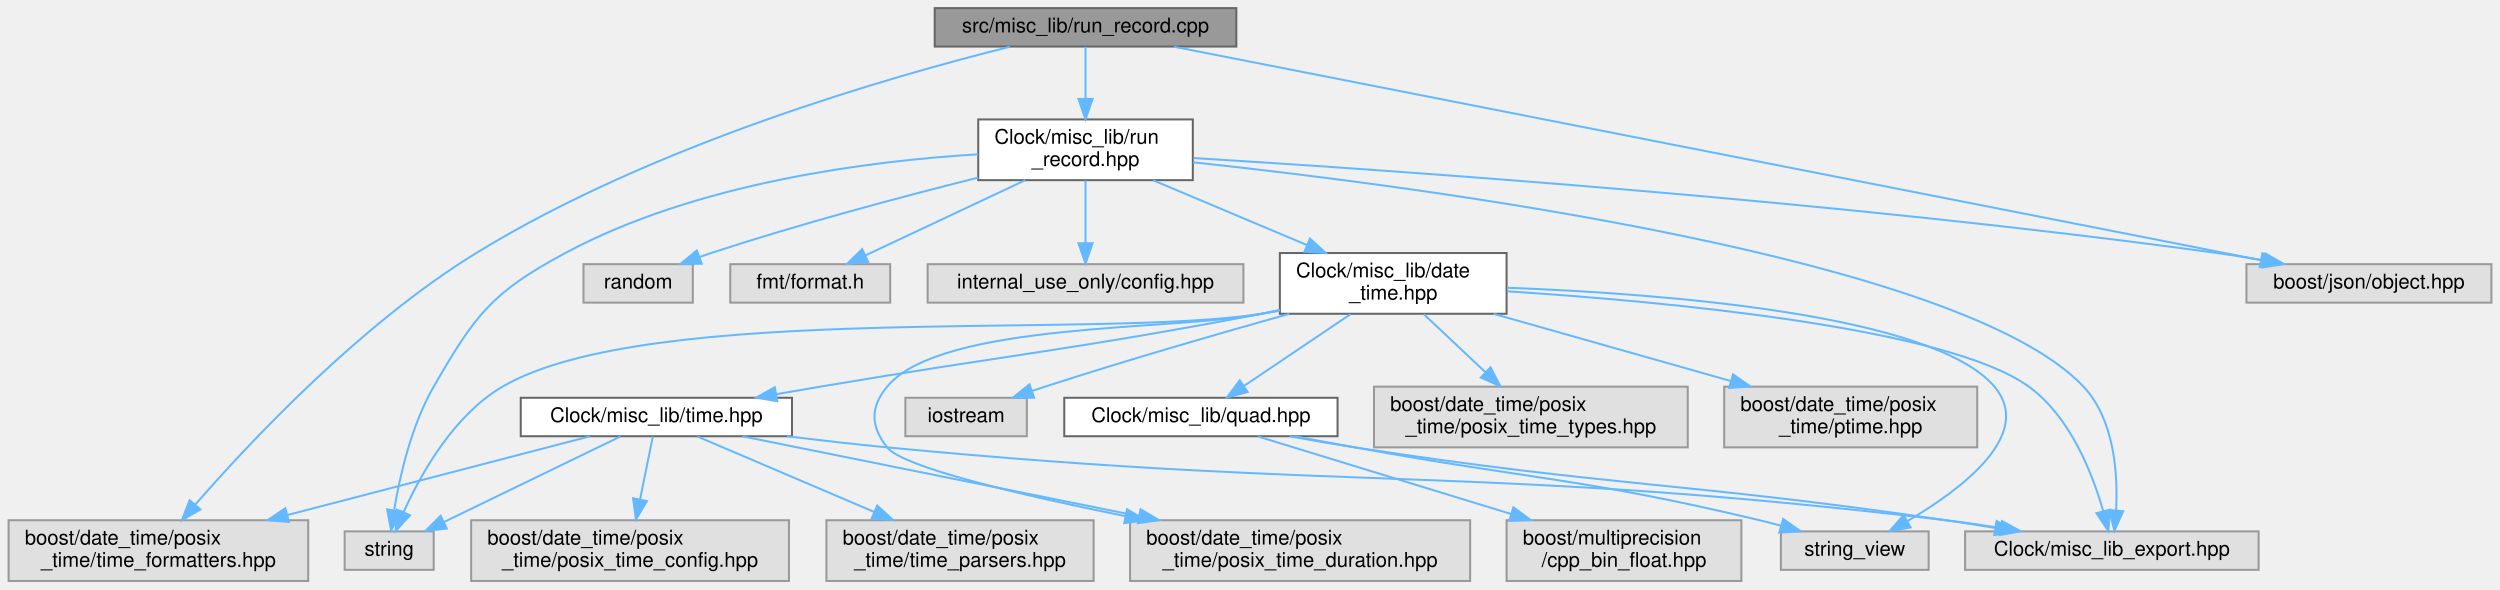
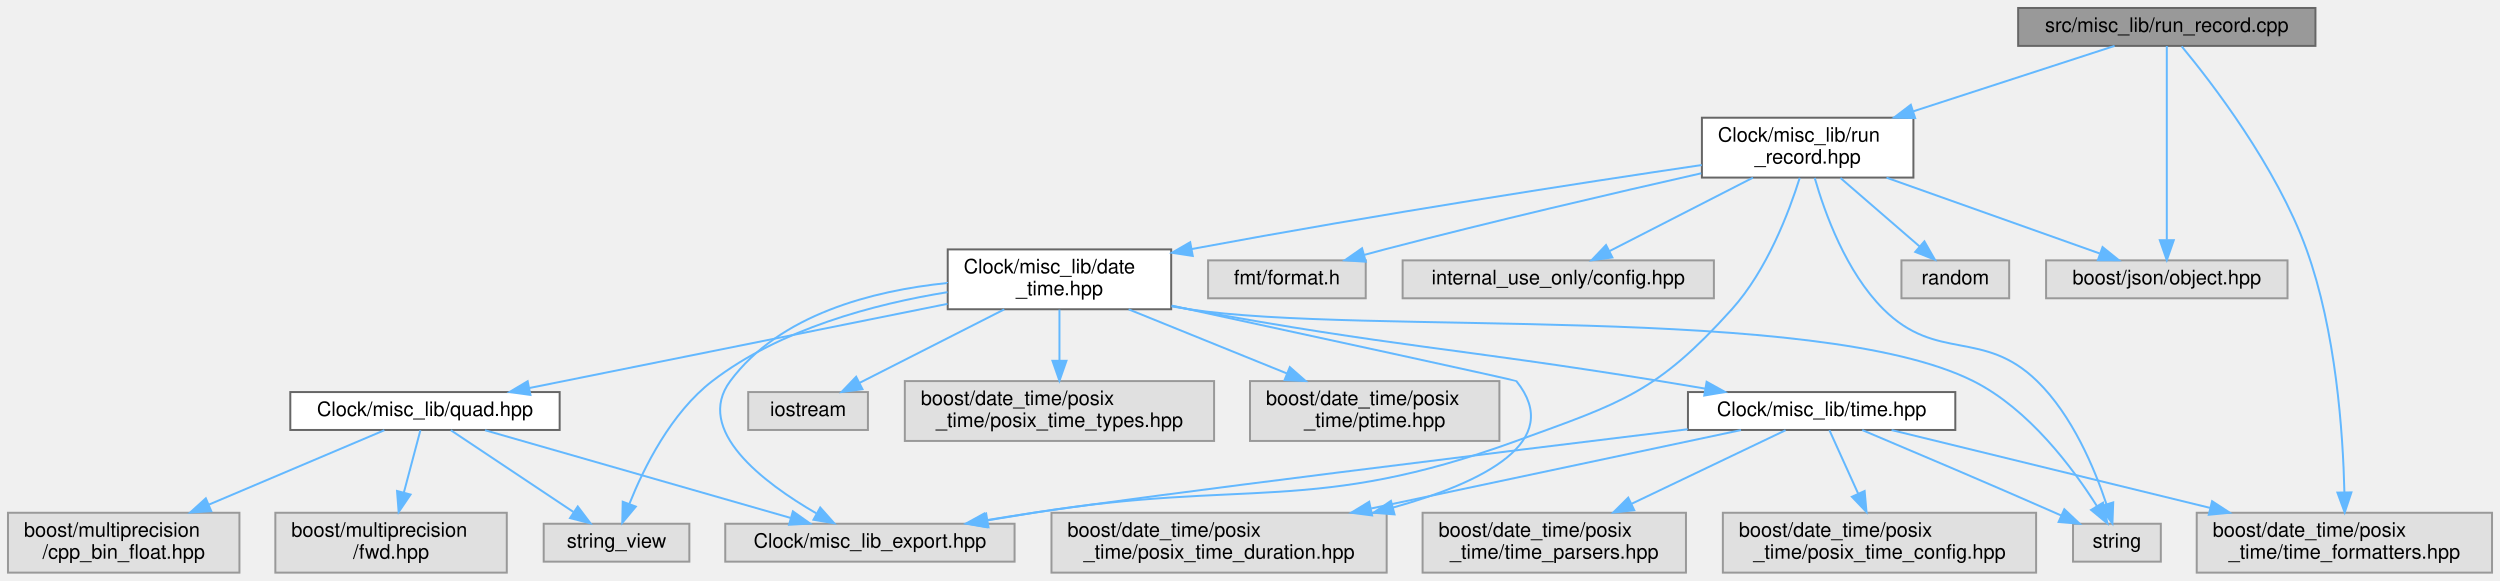
- <svg xmlns="http://www.w3.org/2000/svg" xmlns:xlink="http://www.w3.org/1999/xlink" width="1235pt" height="291pt" viewBox="0.00 0.00 1234.50 291.00">
+ <svg xmlns="http://www.w3.org/2000/svg" xmlns:xlink="http://www.w3.org/1999/xlink" width="1253pt" height="291pt" viewBox="0.00 0.00 1253.00 291.00">
  <g id="graph0" class="graph" transform="scale(1 1) rotate(0) translate(4 287)">
    <g id="Node000001" class="node">
      <g id="a_Node000001">
        <a xlink:title="Implementation of run record utilities.">
-           <polygon fill="#999999" stroke="#666666" points="606.5,-283 457.5,-283 457.5,-264 606.5,-264 606.5,-283" />
-           <text text-anchor="middle" x="532" y="-271" font-family="Helvetica,sans-Serif" font-size="10.00">src/misc_lib/run_record.cpp</text>
+           <polygon fill="#999999" stroke="#666666" points="1156.5,-283 1007.5,-283 1007.5,-264 1156.5,-264 1156.5,-283" />
+           <text text-anchor="middle" x="1082" y="-271" font-family="Helvetica,sans-Serif" font-size="10.00">src/misc_lib/run_record.cpp</text>
        </a>
      </g>
    </g>
    <g id="Node000002" class="node">
      <g id="a_Node000002">
        <a xlink:href="run__record_8hpp.html" target="_top" xlink:title="Run record structure and utilities.">
-           <polygon fill="white" stroke="#666666" points="585,-228 479,-228 479,-198 585,-198 585,-228" />
-           <text text-anchor="start" x="487" y="-216" font-family="Helvetica,sans-Serif" font-size="10.00">Clock/misc_lib/run</text>
-           <text text-anchor="middle" x="532" y="-205" font-family="Helvetica,sans-Serif" font-size="10.00">_record.hpp</text>
+           <polygon fill="white" stroke="#666666" points="955,-228 849,-228 849,-198 955,-198 955,-228" />
+           <text text-anchor="start" x="857" y="-216" font-family="Helvetica,sans-Serif" font-size="10.00">Clock/misc_lib/run</text>
+           <text text-anchor="middle" x="902" y="-205" font-family="Helvetica,sans-Serif" font-size="10.00">_record.hpp</text>
        </a>
      </g>
    </g>
    <g id="edge1_Node000001_Node000002" class="edge">
      <g id="a_edge1_Node000001_Node000002">
        <a xlink:title=" ">
-           <path fill="none" stroke="#63b8ff" d="M532,-263.87C532,-257.11 532,-247.35 532,-238.26" />
-           <polygon fill="#63b8ff" stroke="#63b8ff" points="535.5,-238.11 532,-228.11 528.5,-238.11 535.5,-238.11" />
+           <path fill="none" stroke="#63b8ff" d="M1055.83,-263.99C1029.47,-255.43 988.07,-241.97 954.85,-231.18" />
+           <polygon fill="#63b8ff" stroke="#63b8ff" points="955.87,-227.83 945.27,-228.06 953.7,-234.48 955.87,-227.83" />
        </a>
      </g>
    </g>
    <g id="Node000006" class="node">
      <g id="a_Node000006">
        <a xlink:title=" ">
-           <polygon fill="#e0e0e0" stroke="#999999" points="1226.5,-156.5 1105.5,-156.5 1105.5,-137.5 1226.5,-137.5 1226.5,-156.5" />
-           <text text-anchor="middle" x="1166" y="-144.5" font-family="Helvetica,sans-Serif" font-size="10.00">boost/json/object.hpp</text>
-         </a>
-       </g>
-     </g>
-     <g id="edge28_Node000001_Node000006" class="edge">
-       <g id="a_edge28_Node000001_Node000006">
-         <a xlink:title=" ">
-           <path fill="none" stroke="#63b8ff" d="M575.58,-263.94C688.37,-241.79 989.62,-182.64 1112.6,-158.49" />
-           <polygon fill="#63b8ff" stroke="#63b8ff" points="1113.4,-161.9 1122.54,-156.53 1112.05,-155.03 1113.4,-161.9" />
-         </a>
-       </g>
-     </g>
-     <g id="Node000018" class="node">
-       <g id="a_Node000018">
-         <a xlink:title=" ">
-           <polygon fill="#e0e0e0" stroke="#999999" points="148,-30 0,-30 0,0 148,0 148,-30" />
-           <text text-anchor="start" x="8" y="-18" font-family="Helvetica,sans-Serif" font-size="10.00">boost/date_time/posix</text>
-           <text text-anchor="middle" x="74" y="-7" font-family="Helvetica,sans-Serif" font-size="10.00">_time/time_formatters.hpp</text>
-         </a>
-       </g>
-     </g>
-     <g id="edge27_Node000001_Node000018" class="edge">
-       <g id="a_edge27_Node000001_Node000018">
-         <a xlink:title=" ">
-           <path fill="none" stroke="#63b8ff" d="M494.68,-263.91C435.6,-249.22 318.3,-215.58 231,-162 173.92,-126.97 119.53,-69.06 92.23,-37.74" />
-           <polygon fill="#63b8ff" stroke="#63b8ff" points="94.76,-35.31 85.58,-30.01 89.45,-39.87 94.76,-35.31" />
+           <polygon fill="#e0e0e0" stroke="#999999" points="1142.5,-156.5 1021.5,-156.5 1021.5,-137.5 1142.5,-137.5 1142.5,-156.5" />
+           <text text-anchor="middle" x="1082" y="-144.5" font-family="Helvetica,sans-Serif" font-size="10.00">boost/json/object.hpp</text>
+         </a>
+       </g>
+     </g>
+     <g id="edge29_Node000001_Node000006" class="edge">
+       <g id="a_edge29_Node000001_Node000006">
+         <a xlink:title=" ">
+           <path fill="none" stroke="#63b8ff" d="M1082,-263.94C1082,-244.04 1082,-194.26 1082,-166.85" />
+           <polygon fill="#63b8ff" stroke="#63b8ff" points="1085.5,-166.62 1082,-156.62 1078.5,-166.62 1085.5,-166.62" />
+         </a>
+       </g>
+     </g>
+     <g id="Node000019" class="node">
+       <g id="a_Node000019">
+         <a xlink:title=" ">
+           <polygon fill="#e0e0e0" stroke="#999999" points="1245,-30 1097,-30 1097,0 1245,0 1245,-30" />
+           <text text-anchor="start" x="1105" y="-18" font-family="Helvetica,sans-Serif" font-size="10.00">boost/date_time/posix</text>
+           <text text-anchor="middle" x="1171" y="-7" font-family="Helvetica,sans-Serif" font-size="10.00">_time/time_formatters.hpp</text>
+         </a>
+       </g>
+     </g>
+     <g id="edge28_Node000001_Node000019" class="edge">
+       <g id="a_edge28_Node000001_Node000019">
+         <a xlink:title=" ">
+           <path fill="none" stroke="#63b8ff" d="M1089.46,-263.76C1104.21,-245.96 1136.94,-203.64 1152,-162 1166.8,-121.08 1170.32,-70.01 1171.01,-40.39" />
+           <polygon fill="#63b8ff" stroke="#63b8ff" points="1174.52,-40.21 1171.16,-30.16 1167.52,-40.11 1174.52,-40.21" />
        </a>
      </g>
    </g>
    <g id="Node000003" class="node">
      <g id="a_Node000003">
        <a xlink:title=" ">
-           <polygon fill="#e0e0e0" stroke="#999999" points="1111.5,-24.5 966.5,-24.5 966.5,-5.5 1111.5,-5.5 1111.5,-24.5" />
-           <text text-anchor="middle" x="1039" y="-12.5" font-family="Helvetica,sans-Serif" font-size="10.00">Clock/misc_lib_export.hpp</text>
+           <polygon fill="#e0e0e0" stroke="#999999" points="504.5,-24.5 359.5,-24.5 359.5,-5.5 504.5,-5.5 504.5,-24.5" />
+           <text text-anchor="middle" x="432" y="-12.5" font-family="Helvetica,sans-Serif" font-size="10.00">Clock/misc_lib_export.hpp</text>
        </a>
      </g>
    </g>
    <g id="edge2_Node000002_Node000003" class="edge">
      <g id="a_edge2_Node000002_Node000003">
        <a xlink:title=" ">
-           <path fill="none" stroke="#63b8ff" d="M585.09,-206.83C699.74,-194.56 964.99,-159.82 1025,-96 1040.29,-79.74 1042.02,-53.02 1041.12,-34.97" />
-           <polygon fill="#63b8ff" stroke="#63b8ff" points="1044.59,-34.48 1040.29,-24.8 1037.62,-35.05 1044.59,-34.48" />
+           <path fill="none" stroke="#63b8ff" d="M898.03,-197.86C892.64,-180.67 881.59,-151.54 864,-132 826.37,-90.19 808.88,-85.19 756,-66 653.78,-28.91 621.38,-47.15 514,-30 506.56,-28.81 498.75,-27.53 491.03,-26.23" />
+           <polygon fill="#63b8ff" stroke="#63b8ff" points="491.41,-22.75 480.97,-24.54 490.25,-29.65 491.41,-22.75" />
        </a>
      </g>
    </g>
    <g id="Node000004" class="node">
      <g id="a_Node000004">
        <a xlink:title=" ">
-           <polygon fill="#e0e0e0" stroke="#999999" points="338,-156.5 284,-156.5 284,-137.5 338,-137.5 338,-156.5" />
-           <text text-anchor="middle" x="311" y="-144.5" font-family="Helvetica,sans-Serif" font-size="10.00">random</text>
+           <polygon fill="#e0e0e0" stroke="#999999" points="1003,-156.5 949,-156.5 949,-137.5 1003,-137.5 1003,-156.5" />
+           <text text-anchor="middle" x="976" y="-144.5" font-family="Helvetica,sans-Serif" font-size="10.00">random</text>
        </a>
      </g>
    </g>
    <g id="edge3_Node000002_Node000004" class="edge">
      <g id="a_edge3_Node000002_Node000004">
        <a xlink:title=" ">
-           <path fill="none" stroke="#63b8ff" d="M478.93,-199.26C441.7,-189.93 390.94,-176.43 347,-162 345.14,-161.39 343.23,-160.73 341.31,-160.05" />
-           <polygon fill="#63b8ff" stroke="#63b8ff" points="342.4,-156.72 331.8,-156.53 339.96,-163.28 342.4,-156.72" />
+           <path fill="none" stroke="#63b8ff" d="M918.42,-197.8C930.19,-187.62 946.02,-173.93 958.1,-163.48" />
+           <polygon fill="#63b8ff" stroke="#63b8ff" points="960.5,-166.03 965.77,-156.84 955.92,-160.74 960.5,-166.03" />
        </a>
      </g>
    </g>
    <g id="Node000005" class="node">
      <g id="a_Node000005">
        <a xlink:title=" ">
-           <polygon fill="#e0e0e0" stroke="#999999" points="210,-24.5 166,-24.5 166,-5.5 210,-5.5 210,-24.5" />
-           <text text-anchor="middle" x="188" y="-12.5" font-family="Helvetica,sans-Serif" font-size="10.00">string</text>
+           <polygon fill="#e0e0e0" stroke="#999999" points="1079,-24.5 1035,-24.5 1035,-5.5 1079,-5.5 1079,-24.5" />
+           <text text-anchor="middle" x="1057" y="-12.5" font-family="Helvetica,sans-Serif" font-size="10.00">string</text>
        </a>
      </g>
    </g>
    <g id="edge4_Node000002_Node000005" class="edge">
      <g id="a_edge4_Node000002_Node000005">
        <a xlink:title=" ">
-           <path fill="none" stroke="#63b8ff" d="M478.98,-210.77C424.77,-207.5 339.58,-196.66 275,-162 238.72,-142.53 230.57,-131.67 210,-96 199.01,-76.94 193.3,-52.14 190.49,-35.24" />
-           <polygon fill="#63b8ff" stroke="#63b8ff" points="193.89,-34.35 188.97,-24.97 186.97,-35.37 193.89,-34.35" />
+           <path fill="none" stroke="#63b8ff" d="M905.53,-197.83C910.54,-180.35 921.24,-150.64 940,-132 966.79,-105.37 989.94,-122.36 1017,-96 1034.69,-78.77 1045.83,-52.08 1051.74,-34.33" />
+           <polygon fill="#63b8ff" stroke="#63b8ff" points="1055.14,-35.19 1054.75,-24.6 1048.45,-33.12 1055.14,-35.19" />
        </a>
      </g>
    </g>
    <g id="edge5_Node000002_Node000006" class="edge">
      <g id="a_edge5_Node000002_Node000006">
        <a xlink:title=" ">
-           <path fill="none" stroke="#63b8ff" d="M585.37,-208.93C685.05,-202.81 906.16,-187.46 1091,-162 1098.48,-160.97 1106.35,-159.7 1114.06,-158.36" />
-           <polygon fill="#63b8ff" stroke="#63b8ff" points="1114.85,-161.77 1124.07,-156.56 1113.61,-154.88 1114.85,-161.77" />
+           <path fill="none" stroke="#63b8ff" d="M941.5,-197.95C973.49,-186.58 1018.05,-170.74 1048.35,-159.96" />
+           <polygon fill="#63b8ff" stroke="#63b8ff" points="1049.8,-163.17 1058.05,-156.52 1047.45,-156.57 1049.8,-163.17" />
        </a>
      </g>
    </g>
    <g id="Node000007" class="node">
      <g id="a_Node000007">
        <a xlink:title=" ">
-           <polygon fill="#e0e0e0" stroke="#999999" points="435.5,-156.5 356.5,-156.5 356.5,-137.5 435.5,-137.5 435.5,-156.5" />
-           <text text-anchor="middle" x="396" y="-144.5" font-family="Helvetica,sans-Serif" font-size="10.00">fmt/format.h</text>
+           <polygon fill="#e0e0e0" stroke="#999999" points="680.5,-156.5 601.5,-156.5 601.5,-137.5 680.5,-137.5 680.5,-156.5" />
+           <text text-anchor="middle" x="641" y="-144.5" font-family="Helvetica,sans-Serif" font-size="10.00">fmt/format.h</text>
        </a>
      </g>
    </g>
    <g id="edge6_Node000002_Node000007" class="edge">
      <g id="a_edge6_Node000002_Node000007">
        <a xlink:title=" ">
-           <path fill="none" stroke="#63b8ff" d="M502.15,-197.95C478.62,-186.88 446.07,-171.56 423.23,-160.82" />
-           <polygon fill="#63b8ff" stroke="#63b8ff" points="424.64,-157.61 414.1,-156.52 421.66,-163.94 424.64,-157.61" />
+           <path fill="none" stroke="#63b8ff" d="M848.68,-200.15C805.71,-190.43 743.79,-176.02 690,-162 686.65,-161.13 683.17,-160.19 679.69,-159.23" />
+           <polygon fill="#63b8ff" stroke="#63b8ff" points="680.53,-155.84 669.96,-156.52 678.65,-162.58 680.53,-155.84" />
        </a>
      </g>
    </g>
    <g id="Node000008" class="node">
      <g id="a_Node000008">
-         <a xlink:href="date__time_8hpp_source.html" target="_top" xlink:title=" ">
-           <polygon fill="white" stroke="#666666" points="740,-162 628,-162 628,-132 740,-132 740,-162" />
-           <text text-anchor="start" x="636" y="-150" font-family="Helvetica,sans-Serif" font-size="10.00">Clock/misc_lib/date</text>
-           <text text-anchor="middle" x="684" y="-139" font-family="Helvetica,sans-Serif" font-size="10.00">_time.hpp</text>
+         <a xlink:href="date__time_8hpp.html" target="_top" xlink:title="DateTime data structure and utilities.">
+           <polygon fill="white" stroke="#666666" points="583,-162 471,-162 471,-132 583,-132 583,-162" />
+           <text text-anchor="start" x="479" y="-150" font-family="Helvetica,sans-Serif" font-size="10.00">Clock/misc_lib/date</text>
+           <text text-anchor="middle" x="527" y="-139" font-family="Helvetica,sans-Serif" font-size="10.00">_time.hpp</text>
        </a>
      </g>
    </g>
    <g id="edge7_Node000002_Node000008" class="edge">
      <g id="a_edge7_Node000002_Node000008">
        <a xlink:title=" ">
-           <path fill="none" stroke="#63b8ff" d="M565.36,-197.95C587.73,-188.53 617.39,-176.04 641.46,-165.91" />
-           <polygon fill="#63b8ff" stroke="#63b8ff" points="642.86,-169.12 650.72,-162.01 640.15,-162.67 642.86,-169.12" />
-         </a>
-       </g>
-     </g>
-     <g id="Node000020" class="node">
-       <g id="a_Node000020">
-         <a xlink:title=" ">
-           <polygon fill="#e0e0e0" stroke="#999999" points="610,-156.5 454,-156.5 454,-137.5 610,-137.5 610,-156.5" />
-           <text text-anchor="middle" x="532" y="-144.5" font-family="Helvetica,sans-Serif" font-size="10.00">internal_use_only/config.hpp</text>
-         </a>
-       </g>
-     </g>
-     <g id="edge26_Node000002_Node000020" class="edge">
-       <g id="a_edge26_Node000002_Node000020">
-         <a xlink:title=" ">
-           <path fill="none" stroke="#63b8ff" d="M532,-197.8C532,-188.7 532,-176.79 532,-166.9" />
-           <polygon fill="#63b8ff" stroke="#63b8ff" points="535.5,-166.84 532,-156.84 528.5,-166.84 535.5,-166.84" />
+           <path fill="none" stroke="#63b8ff" d="M848.92,-204.3C789.12,-195.44 688.81,-179.98 593.17,-162.17" />
+           <polygon fill="#63b8ff" stroke="#63b8ff" points="593.81,-158.72 583.33,-160.32 592.52,-165.6 593.81,-158.72" />
+         </a>
+       </g>
+     </g>
+     <g id="Node000021" class="node">
+       <g id="a_Node000021">
+         <a xlink:title=" ">
+           <polygon fill="#e0e0e0" stroke="#999999" points="855,-156.5 699,-156.5 699,-137.5 855,-137.5 855,-156.5" />
+           <text text-anchor="middle" x="777" y="-144.5" font-family="Helvetica,sans-Serif" font-size="10.00">internal_use_only/config.hpp</text>
+         </a>
+       </g>
+     </g>
+     <g id="edge27_Node000002_Node000021" class="edge">
+       <g id="a_edge27_Node000002_Node000021">
+         <a xlink:title=" ">
+           <path fill="none" stroke="#63b8ff" d="M874.57,-197.95C853.13,-186.98 823.55,-171.83 802.6,-161.11" />
+           <polygon fill="#63b8ff" stroke="#63b8ff" points="804.13,-157.96 793.64,-156.52 800.94,-164.19 804.13,-157.96" />
        </a>
      </g>
    </g>
    <g id="edge8_Node000008_Node000003" class="edge">
      <g id="a_edge8_Node000008_Node000003">
        <a xlink:title=" ">
-           <path fill="none" stroke="#63b8ff" d="M740.29,-143.09C819.27,-138 957.84,-125.13 998,-96 1018.49,-81.14 1029.47,-53 1034.77,-34.37" />
-           <polygon fill="#63b8ff" stroke="#63b8ff" points="1038.16,-35.23 1037.26,-24.68 1031.38,-33.49 1038.16,-35.23" />
+           <path fill="none" stroke="#63b8ff" d="M470.64,-145.15C433.3,-141.28 386.79,-129.41 362,-96 343.8,-71.47 378.38,-45.22 405.11,-29.73" />
+           <polygon fill="#63b8ff" stroke="#63b8ff" points="407.1,-32.63 414.14,-24.72 403.7,-26.51 407.1,-32.63" />
        </a>
      </g>
    </g>
    <g id="edge10_Node000008_Node000005" class="edge">
      <g id="a_edge10_Node000008_Node000005">
        <a xlink:title=" ">
-           <path fill="none" stroke="#63b8ff" d="M627.7,-133.46C624.77,-132.93 621.85,-132.44 619,-132 536.27,-119.16 316.32,-138.17 244,-96 219.9,-81.95 203.65,-52.91 195.11,-33.96" />
-           <polygon fill="#63b8ff" stroke="#63b8ff" points="198.28,-32.47 191.16,-24.63 191.83,-35.2 198.28,-32.47" />
+           <path fill="none" stroke="#63b8ff" d="M583.29,-133.44C586.23,-132.92 589.15,-132.44 592,-132 678.69,-118.74 906.6,-135.3 985,-96 1012.87,-82.03 1034.99,-52.3 1047.02,-33.28" />
+           <polygon fill="#63b8ff" stroke="#63b8ff" points="1050.04,-35.05 1052.23,-24.68 1044.05,-31.42 1050.04,-35.05" />
        </a>
      </g>
    </g>
    <g id="Node000009" class="node">
      <g id="a_Node000009">
        <a xlink:title=" ">
-           <polygon fill="#e0e0e0" stroke="#999999" points="503,-90.5 443,-90.5 443,-71.5 503,-71.5 503,-90.5" />
-           <text text-anchor="middle" x="473" y="-78.5" font-family="Helvetica,sans-Serif" font-size="10.00">iostream</text>
+           <polygon fill="#e0e0e0" stroke="#999999" points="431,-90.5 371,-90.5 371,-71.5 431,-71.5 431,-90.5" />
+           <text text-anchor="middle" x="401" y="-78.5" font-family="Helvetica,sans-Serif" font-size="10.00">iostream</text>
        </a>
      </g>
    </g>
    <g id="edge9_Node000008_Node000009" class="edge">
      <g id="a_edge9_Node000008_Node000009">
        <a xlink:title=" ">
-           <path fill="none" stroke="#63b8ff" d="M632.57,-131.95C598.26,-122.35 552.23,-109.05 512,-96 509.89,-95.31 507.72,-94.59 505.53,-93.85" />
-           <polygon fill="#63b8ff" stroke="#63b8ff" points="506.61,-90.52 496.02,-90.53 504.31,-97.13 506.61,-90.52" />
+           <path fill="none" stroke="#63b8ff" d="M499.35,-131.95C477.74,-120.98 447.92,-105.83 426.8,-95.11" />
+           <polygon fill="#63b8ff" stroke="#63b8ff" points="428.27,-91.93 417.77,-90.52 425.1,-98.17 428.27,-91.93" />
        </a>
      </g>
    </g>
    <g id="Node000010" class="node">
      <g id="a_Node000010">
        <a xlink:title=" ">
-           <polygon fill="#e0e0e0" stroke="#999999" points="948.5,-24.5 875.5,-24.5 875.5,-5.5 948.5,-5.5 948.5,-24.5" />
-           <text text-anchor="middle" x="912" y="-12.5" font-family="Helvetica,sans-Serif" font-size="10.00">string_view</text>
+           <polygon fill="#e0e0e0" stroke="#999999" points="341.5,-24.5 268.5,-24.5 268.5,-5.5 341.5,-5.5 341.5,-24.5" />
+           <text text-anchor="middle" x="305" y="-12.5" font-family="Helvetica,sans-Serif" font-size="10.00">string_view</text>
        </a>
      </g>
    </g>
    <g id="edge11_Node000008_Node000010" class="edge">
      <g id="a_edge11_Node000008_Node000010">
        <a xlink:title=" ">
-           <path fill="none" stroke="#63b8ff" d="M740.24,-144.85C817.62,-141.94 950.78,-131.73 981,-96 1000.9,-72.47 964.96,-45.37 937.9,-29.52" />
-           <polygon fill="#63b8ff" stroke="#63b8ff" points="939.59,-26.45 929.16,-24.59 936.16,-32.55 939.59,-26.45" />
+           <path fill="none" stroke="#63b8ff" d="M470.89,-140.57C434.23,-134.62 387.02,-122.14 353,-96 332.39,-80.16 318.75,-52.74 311.45,-34.48" />
+           <polygon fill="#63b8ff" stroke="#63b8ff" points="314.66,-33.08 307.88,-24.95 308.11,-35.54 314.66,-33.08" />
        </a>
      </g>
    </g>
    <g id="Node000011" class="node">
      <g id="a_Node000011">
        <a xlink:title=" ">
-           <polygon fill="#e0e0e0" stroke="#999999" points="722,-30 554,-30 554,0 722,0 722,-30" />
-           <text text-anchor="start" x="562" y="-18" font-family="Helvetica,sans-Serif" font-size="10.00">boost/date_time/posix</text>
-           <text text-anchor="middle" x="638" y="-7" font-family="Helvetica,sans-Serif" font-size="10.00">_time/posix_time_duration.hpp</text>
+           <polygon fill="#e0e0e0" stroke="#999999" points="691,-30 523,-30 523,0 691,0 691,-30" />
+           <text text-anchor="start" x="531" y="-18" font-family="Helvetica,sans-Serif" font-size="10.00">boost/date_time/posix</text>
+           <text text-anchor="middle" x="607" y="-7" font-family="Helvetica,sans-Serif" font-size="10.00">_time/posix_time_duration.hpp</text>
        </a>
      </g>
    </g>
    <g id="edge12_Node000008_Node000011" class="edge">
      <g id="a_edge12_Node000008_Node000011">
        <a xlink:title=" ">
-           <path fill="none" stroke="#63b8ff" d="M628,-133.86C624.95,-133.23 621.94,-132.6 619,-132 577.97,-123.59 460.64,-128.32 434,-96 425.52,-85.71 425.77,-76.49 434,-66 441.7,-56.18 499.53,-42.56 551.65,-32.02" />
-           <polygon fill="#63b8ff" stroke="#63b8ff" points="552.52,-35.41 561.64,-30.02 551.15,-28.55 552.52,-35.41" />
+           <path fill="none" stroke="#63b8ff" d="M583.2,-133.84C650.89,-119.18 755.65,-96.43 756,-96 780.5,-65.58 739.29,-45.17 694.06,-32.58" />
+           <polygon fill="#63b8ff" stroke="#63b8ff" points="694.93,-29.19 684.37,-30.02 693.14,-35.96 694.93,-29.19" />
        </a>
      </g>
    </g>
    <g id="Node000012" class="node">
      <g id="a_Node000012">
        <a xlink:title=" ">
-           <polygon fill="#e0e0e0" stroke="#999999" points="829.5,-96 674.5,-96 674.5,-66 829.5,-66 829.5,-96" />
-           <text text-anchor="start" x="682.5" y="-84" font-family="Helvetica,sans-Serif" font-size="10.00">boost/date_time/posix</text>
-           <text text-anchor="middle" x="752" y="-73" font-family="Helvetica,sans-Serif" font-size="10.00">_time/posix_time_types.hpp</text>
+           <polygon fill="#e0e0e0" stroke="#999999" points="604.5,-96 449.5,-96 449.5,-66 604.5,-66 604.5,-96" />
+           <text text-anchor="start" x="457.5" y="-84" font-family="Helvetica,sans-Serif" font-size="10.00">boost/date_time/posix</text>
+           <text text-anchor="middle" x="527" y="-73" font-family="Helvetica,sans-Serif" font-size="10.00">_time/posix_time_types.hpp</text>
        </a>
      </g>
    </g>
    <g id="edge13_Node000008_Node000012" class="edge">
      <g id="a_edge13_Node000008_Node000012">
        <a xlink:title=" ">
-           <path fill="none" stroke="#63b8ff" d="M699.09,-131.8C708.07,-123.34 719.63,-112.46 729.65,-103.03" />
-           <polygon fill="#63b8ff" stroke="#63b8ff" points="732.07,-105.57 736.95,-96.16 727.27,-100.47 732.07,-105.57" />
+           <path fill="none" stroke="#63b8ff" d="M527,-131.8C527,-124.34 527,-114.99 527,-106.41" />
+           <polygon fill="#63b8ff" stroke="#63b8ff" points="530.5,-106.16 527,-96.16 523.5,-106.16 530.5,-106.16" />
        </a>
      </g>
    </g>
    <g id="Node000013" class="node">
      <g id="a_Node000013">
        <a xlink:title=" ">
-           <polygon fill="#e0e0e0" stroke="#999999" points="972.5,-96 847.5,-96 847.5,-66 972.5,-66 972.5,-96" />
-           <text text-anchor="start" x="855.5" y="-84" font-family="Helvetica,sans-Serif" font-size="10.00">boost/date_time/posix</text>
-           <text text-anchor="middle" x="910" y="-73" font-family="Helvetica,sans-Serif" font-size="10.00">_time/ptime.hpp</text>
+           <polygon fill="#e0e0e0" stroke="#999999" points="747.5,-96 622.5,-96 622.5,-66 747.5,-66 747.5,-96" />
+           <text text-anchor="start" x="630.5" y="-84" font-family="Helvetica,sans-Serif" font-size="10.00">boost/date_time/posix</text>
+           <text text-anchor="middle" x="685" y="-73" font-family="Helvetica,sans-Serif" font-size="10.00">_time/ptime.hpp</text>
        </a>
      </g>
    </g>
    <g id="edge14_Node000008_Node000013" class="edge">
      <g id="a_edge14_Node000008_Node000013">
        <a xlink:title=" ">
-           <path fill="none" stroke="#63b8ff" d="M733.6,-131.95C768.04,-122.2 814.1,-109.16 850.52,-98.84" />
-           <polygon fill="#63b8ff" stroke="#63b8ff" points="851.85,-102.1 860.52,-96.01 849.94,-95.37 851.85,-102.1" />
+           <path fill="none" stroke="#63b8ff" d="M561.67,-131.95C585.03,-122.49 616.04,-109.93 641.11,-99.78" />
+           <polygon fill="#63b8ff" stroke="#63b8ff" points="642.45,-103.01 650.41,-96.01 639.82,-96.52 642.45,-103.01" />
        </a>
      </g>
    </g>
    <g id="Node000014" class="node">
      <g id="a_Node000014">
        <a xlink:href="quad_8hpp.html" target="_top" xlink:title="Quad precision floating-point type and utilities.">
-           <polygon fill="white" stroke="#666666" points="656.5,-90.5 521.5,-90.5 521.5,-71.5 656.5,-71.5 656.5,-90.5" />
-           <text text-anchor="middle" x="589" y="-78.5" font-family="Helvetica,sans-Serif" font-size="10.00">Clock/misc_lib/quad.hpp</text>
+           <polygon fill="white" stroke="#666666" points="276.5,-90.5 141.5,-90.5 141.5,-71.5 276.5,-71.5 276.5,-90.5" />
+           <text text-anchor="middle" x="209" y="-78.5" font-family="Helvetica,sans-Serif" font-size="10.00">Clock/misc_lib/quad.hpp</text>
        </a>
      </g>
    </g>
    <g id="edge15_Node000008_Node000014" class="edge">
      <g id="a_edge15_Node000008_Node000014">
        <a xlink:title=" ">
-           <path fill="none" stroke="#63b8ff" d="M662.92,-131.8C647.29,-121.27 626.07,-106.97 610.37,-96.4" />
-           <polygon fill="#63b8ff" stroke="#63b8ff" points="612.1,-93.34 601.85,-90.66 608.19,-99.15 612.1,-93.34" />
+           <path fill="none" stroke="#63b8ff" d="M470.88,-134.71C411.67,-122.79 319.11,-104.16 261.36,-92.54" />
+           <polygon fill="#63b8ff" stroke="#63b8ff" points="261.85,-89.07 251.35,-90.52 260.46,-95.93 261.85,-89.07" />
+         </a>
+       </g>
+     </g>
+     <g id="Node000017" class="node">
+       <g id="a_Node000017">
+         <a xlink:href="time_8hpp.html" target="_top" xlink:title="Time data structure and utilities.">
+           <polygon fill="white" stroke="#666666" points="976,-90.5 842,-90.5 842,-71.5 976,-71.5 976,-90.5" />
+           <text text-anchor="middle" x="909" y="-78.5" font-family="Helvetica,sans-Serif" font-size="10.00">Clock/misc_lib/time.hpp</text>
+         </a>
+       </g>
+     </g>
+     <g id="edge20_Node000008_Node000017" class="edge">
+       <g id="a_edge20_Node000008_Node000017">
+         <a xlink:title=" ">
+           <path fill="none" stroke="#63b8ff" d="M583.33,-133.65C586.26,-133.07 589.16,-132.52 592,-132 696.35,-112.82 723.27,-113.04 828,-96 835.35,-94.81 843.06,-93.52 850.69,-92.22" />
+           <polygon fill="#63b8ff" stroke="#63b8ff" points="851.36,-95.66 860.63,-90.52 850.18,-88.76 851.36,-95.66" />
+         </a>
+       </g>
+     </g>
+     <g id="edge16_Node000014_Node000003" class="edge">
+       <g id="a_edge16_Node000014_Node000003">
+         <a xlink:title=" ">
+           <path fill="none" stroke="#63b8ff" d="M239.07,-71.37C278.67,-60 348.39,-40 392.29,-27.4" />
+           <polygon fill="#63b8ff" stroke="#63b8ff" points="393.4,-30.72 402.05,-24.6 391.47,-23.99 393.4,-30.72" />
+         </a>
+       </g>
+     </g>
+     <g id="edge17_Node000014_Node000010" class="edge">
+       <g id="a_edge17_Node000014_Node000010">
+         <a xlink:title=" ">
+           <path fill="none" stroke="#63b8ff" d="M221.95,-71.37C237.69,-60.87 264.5,-43 283.4,-30.4" />
+           <polygon fill="#63b8ff" stroke="#63b8ff" points="285.57,-33.16 291.95,-24.7 281.69,-27.33 285.57,-33.16" />
+         </a>
+       </g>
+     </g>
+     <g id="Node000015" class="node">
+       <g id="a_Node000015">
+         <a xlink:title=" ">
+           <polygon fill="#e0e0e0" stroke="#999999" points="116,-30 0,-30 0,0 116,0 116,-30" />
+           <text text-anchor="start" x="8" y="-18" font-family="Helvetica,sans-Serif" font-size="10.00">boost/multiprecision</text>
+           <text text-anchor="middle" x="58" y="-7" font-family="Helvetica,sans-Serif" font-size="10.00">/cpp_bin_float.hpp</text>
+         </a>
+       </g>
+     </g>
+     <g id="edge18_Node000014_Node000015" class="edge">
+       <g id="a_edge18_Node000014_Node000015">
+         <a xlink:title=" ">
+           <path fill="none" stroke="#63b8ff" d="M188.64,-71.37C166.21,-61.87 129.53,-46.32 100.73,-34.11" />
+           <polygon fill="#63b8ff" stroke="#63b8ff" points="101.88,-30.8 91.3,-30.12 99.15,-37.24 101.88,-30.8" />
        </a>
      </g>
    </g>
    <g id="Node000016" class="node">
      <g id="a_Node000016">
-         <a xlink:href="time_8hpp.html" target="_top" xlink:title="DateTime data structure and utilities.">
-           <polygon fill="white" stroke="#666666" points="387,-90.5 253,-90.5 253,-71.5 387,-71.5 387,-90.5" />
-           <text text-anchor="middle" x="320" y="-78.5" font-family="Helvetica,sans-Serif" font-size="10.00">Clock/misc_lib/time.hpp</text>
-         </a>
-       </g>
-     </g>
-     <g id="edge19_Node000008_Node000016" class="edge">
-       <g id="a_edge19_Node000008_Node000016">
-         <a xlink:title=" ">
-           <path fill="none" stroke="#63b8ff" d="M627.66,-133.69C624.74,-133.11 621.84,-132.54 619,-132 522.53,-113.66 497.83,-112.36 401,-96 393.94,-94.81 386.53,-93.54 379.19,-92.28" />
-           <polygon fill="#63b8ff" stroke="#63b8ff" points="379.7,-88.82 369.25,-90.57 378.51,-95.72 379.7,-88.82" />
-         </a>
-       </g>
-     </g>
-     <g id="edge16_Node000014_Node000003" class="edge">
-       <g id="a_edge16_Node000014_Node000003">
-         <a xlink:title=" ">
-           <path fill="none" stroke="#63b8ff" d="M632.73,-71.48C643.28,-69.56 654.52,-67.61 665,-66 794.24,-46.15 827.63,-49.01 957,-30 964.92,-28.84 973.26,-27.52 981.46,-26.17" />
-           <polygon fill="#63b8ff" stroke="#63b8ff" points="982.08,-29.62 991.36,-24.52 980.92,-22.71 982.08,-29.62" />
-         </a>
-       </g>
-     </g>
-     <g id="edge17_Node000014_Node000010" class="edge">
-       <g id="a_edge17_Node000014_Node000010">
-         <a xlink:title=" ">
-           <path fill="none" stroke="#63b8ff" d="M635.21,-71.46C645.04,-69.65 655.36,-67.75 665,-66 753.86,-49.82 777.14,-50.92 865,-30 868.42,-29.19 871.95,-28.27 875.48,-27.31" />
-           <polygon fill="#63b8ff" stroke="#63b8ff" points="876.64,-30.62 885.3,-24.52 874.72,-23.89 876.64,-30.62" />
-         </a>
-       </g>
-     </g>
-     <g id="Node000015" class="node">
-       <g id="a_Node000015">
-         <a xlink:title=" ">
-           <polygon fill="#e0e0e0" stroke="#999999" points="856,-30 740,-30 740,0 856,0 856,-30" />
-           <text text-anchor="start" x="748" y="-18" font-family="Helvetica,sans-Serif" font-size="10.00">boost/multiprecision</text>
-           <text text-anchor="middle" x="798" y="-7" font-family="Helvetica,sans-Serif" font-size="10.00">/cpp_bin_float.hpp</text>
-         </a>
-       </g>
-     </g>
-     <g id="edge18_Node000014_Node000015" class="edge">
-       <g id="a_edge18_Node000014_Node000015">
-         <a xlink:title=" ">
-           <path fill="none" stroke="#63b8ff" d="M617.19,-71.37C649.1,-61.6 701.88,-45.43 742.2,-33.09" />
-           <polygon fill="#63b8ff" stroke="#63b8ff" points="743.37,-36.39 751.9,-30.12 741.32,-29.7 743.37,-36.39" />
-         </a>
-       </g>
-     </g>
-     <g id="edge20_Node000016_Node000003" class="edge">
-       <g id="a_edge20_Node000016_Node000003">
-         <a xlink:title=" ">
-           <path fill="none" stroke="#63b8ff" d="M384.44,-71.48C400.61,-69.51 417.92,-67.54 434,-66 665.93,-43.79 725.65,-57.64 957,-30 965.75,-28.95 974.99,-27.61 983.99,-26.17" />
-           <polygon fill="#63b8ff" stroke="#63b8ff" points="984.71,-29.6 994,-24.52 983.57,-22.69 984.71,-29.6" />
-         </a>
-       </g>
-     </g>
-     <g id="edge21_Node000016_Node000005" class="edge">
-       <g id="a_edge21_Node000016_Node000005">
-         <a xlink:title=" ">
-           <path fill="none" stroke="#63b8ff" d="M302.2,-71.37C279.86,-60.54 241.32,-41.85 215.26,-29.22" />
-           <polygon fill="#63b8ff" stroke="#63b8ff" points="216.47,-25.91 205.94,-24.7 213.41,-32.21 216.47,-25.91" />
-         </a>
-       </g>
-     </g>
-     <g id="edge23_Node000016_Node000011" class="edge">
-       <g id="a_edge23_Node000016_Node000011">
-         <a xlink:title=" ">
-           <path fill="none" stroke="#63b8ff" d="M362.56,-71.44C412.42,-61.4 496.09,-44.56 558.16,-32.07" />
-           <polygon fill="#63b8ff" stroke="#63b8ff" points="559.2,-35.43 568.31,-30.02 557.82,-28.57 559.2,-35.43" />
-         </a>
-       </g>
-     </g>
-     <g id="Node000017" class="node">
-       <g id="a_Node000017">
-         <a xlink:title=" ">
-           <polygon fill="#e0e0e0" stroke="#999999" points="385.5,-30 228.5,-30 228.5,0 385.5,0 385.5,-30" />
-           <text text-anchor="start" x="236.5" y="-18" font-family="Helvetica,sans-Serif" font-size="10.00">boost/date_time/posix</text>
-           <text text-anchor="middle" x="307" y="-7" font-family="Helvetica,sans-Serif" font-size="10.00">_time/posix_time_config.hpp</text>
-         </a>
-       </g>
-     </g>
-     <g id="edge22_Node000016_Node000017" class="edge">
-       <g id="a_edge22_Node000016_Node000017">
-         <a xlink:title=" ">
-           <path fill="none" stroke="#63b8ff" d="M318.25,-71.37C316.63,-63.4 314.15,-51.2 311.93,-40.27" />
-           <polygon fill="#63b8ff" stroke="#63b8ff" points="315.34,-39.46 309.92,-30.36 308.48,-40.86 315.34,-39.46" />
-         </a>
-       </g>
-     </g>
-     <g id="edge24_Node000016_Node000018" class="edge">
-       <g id="a_edge24_Node000016_Node000018">
-         <a xlink:title=" ">
-           <path fill="none" stroke="#63b8ff" d="M287.08,-71.44C249.07,-61.55 185.64,-45.05 137.85,-32.61" />
-           <polygon fill="#63b8ff" stroke="#63b8ff" points="138.47,-29.16 127.91,-30.02 136.7,-35.93 138.47,-29.16" />
-         </a>
-       </g>
-     </g>
-     <g id="Node000019" class="node">
-       <g id="a_Node000019">
-         <a xlink:title=" ">
-           <polygon fill="#e0e0e0" stroke="#999999" points="536,-30 404,-30 404,0 536,0 536,-30" />
-           <text text-anchor="start" x="412" y="-18" font-family="Helvetica,sans-Serif" font-size="10.00">boost/date_time/posix</text>
-           <text text-anchor="middle" x="470" y="-7" font-family="Helvetica,sans-Serif" font-size="10.00">_time/time_parsers.hpp</text>
-         </a>
-       </g>
-     </g>
-     <g id="edge25_Node000016_Node000019" class="edge">
-       <g id="a_edge25_Node000016_Node000019">
-         <a xlink:title=" ">
-           <path fill="none" stroke="#63b8ff" d="M340.23,-71.37C362.5,-61.87 398.94,-46.32 427.55,-34.11" />
-           <polygon fill="#63b8ff" stroke="#63b8ff" points="429.09,-37.26 436.92,-30.12 426.35,-30.82 429.09,-37.26" />
+         <a xlink:title=" ">
+           <polygon fill="#e0e0e0" stroke="#999999" points="250,-30 134,-30 134,0 250,0 250,-30" />
+           <text text-anchor="start" x="142" y="-18" font-family="Helvetica,sans-Serif" font-size="10.00">boost/multiprecision</text>
+           <text text-anchor="middle" x="192" y="-7" font-family="Helvetica,sans-Serif" font-size="10.00">/fwd.hpp</text>
+         </a>
+       </g>
+     </g>
+     <g id="edge19_Node000014_Node000016" class="edge">
+       <g id="a_edge19_Node000014_Node000016">
+         <a xlink:title=" ">
+           <path fill="none" stroke="#63b8ff" d="M206.71,-71.37C204.59,-63.4 201.35,-51.2 198.45,-40.27" />
+           <polygon fill="#63b8ff" stroke="#63b8ff" points="201.76,-39.13 195.81,-30.36 195,-40.92 201.76,-39.13" />
+         </a>
+       </g>
+     </g>
+     <g id="edge21_Node000017_Node000003" class="edge">
+       <g id="a_edge21_Node000017_Node000003">
+         <a xlink:title=" ">
+           <path fill="none" stroke="#63b8ff" d="M841.9,-71.86C746.29,-60.21 575.62,-39.16 514,-30 506.27,-28.85 498.14,-27.56 490.12,-26.24" />
+           <polygon fill="#63b8ff" stroke="#63b8ff" points="490.51,-22.76 480.07,-24.57 489.36,-29.66 490.51,-22.76" />
+         </a>
+       </g>
+     </g>
+     <g id="edge22_Node000017_Node000005" class="edge">
+       <g id="a_edge22_Node000017_Node000005">
+         <a xlink:title=" ">
+           <path fill="none" stroke="#63b8ff" d="M929.35,-71.45C952.73,-61.6 992.23,-44.84 1026,-30 1027,-29.56 1028.02,-29.11 1029.04,-28.66" />
+           <polygon fill="#63b8ff" stroke="#63b8ff" points="1030.64,-31.78 1038.34,-24.5 1027.78,-25.39 1030.64,-31.78" />
+         </a>
+       </g>
+     </g>
+     <g id="edge24_Node000017_Node000011" class="edge">
+       <g id="a_edge24_Node000017_Node000011">
+         <a xlink:title=" ">
+           <path fill="none" stroke="#63b8ff" d="M868.58,-71.44C821.33,-61.42 742.1,-44.63 683.19,-32.15" />
+           <polygon fill="#63b8ff" stroke="#63b8ff" points="683.69,-28.67 673.18,-30.02 682.24,-35.52 683.69,-28.67" />
+         </a>
+       </g>
+     </g>
+     <g id="Node000018" class="node">
+       <g id="a_Node000018">
+         <a xlink:title=" ">
+           <polygon fill="#e0e0e0" stroke="#999999" points="1016.5,-30 859.5,-30 859.5,0 1016.5,0 1016.5,-30" />
+           <text text-anchor="start" x="867.5" y="-18" font-family="Helvetica,sans-Serif" font-size="10.00">boost/date_time/posix</text>
+           <text text-anchor="middle" x="938" y="-7" font-family="Helvetica,sans-Serif" font-size="10.00">_time/posix_time_config.hpp</text>
+         </a>
+       </g>
+     </g>
+     <g id="edge23_Node000017_Node000018" class="edge">
+       <g id="a_edge23_Node000017_Node000018">
+         <a xlink:title=" ">
+           <path fill="none" stroke="#63b8ff" d="M912.91,-71.37C916.59,-63.24 922.28,-50.69 927.31,-39.59" />
+           <polygon fill="#63b8ff" stroke="#63b8ff" points="930.55,-40.91 931.49,-30.36 924.18,-38.02 930.55,-40.91" />
+         </a>
+       </g>
+     </g>
+     <g id="edge25_Node000017_Node000019" class="edge">
+       <g id="a_edge25_Node000017_Node000019">
+         <a xlink:title=" ">
+           <path fill="none" stroke="#63b8ff" d="M944.06,-71.44C984.72,-61.5 1052.66,-44.91 1103.63,-32.46" />
+           <polygon fill="#63b8ff" stroke="#63b8ff" points="1104.7,-35.8 1113.59,-30.02 1103.04,-29 1104.7,-35.8" />
+         </a>
+       </g>
+     </g>
+     <g id="Node000020" class="node">
+       <g id="a_Node000020">
+         <a xlink:title=" ">
+           <polygon fill="#e0e0e0" stroke="#999999" points="841,-30 709,-30 709,0 841,0 841,-30" />
+           <text text-anchor="start" x="717" y="-18" font-family="Helvetica,sans-Serif" font-size="10.00">boost/date_time/posix</text>
+           <text text-anchor="middle" x="775" y="-7" font-family="Helvetica,sans-Serif" font-size="10.00">_time/time_parsers.hpp</text>
+         </a>
+       </g>
+     </g>
+     <g id="edge26_Node000017_Node000020" class="edge">
+       <g id="a_edge26_Node000017_Node000020">
+         <a xlink:title=" ">
+           <path fill="none" stroke="#63b8ff" d="M890.93,-71.37C871.2,-61.95 839.04,-46.59 813.59,-34.43" />
+           <polygon fill="#63b8ff" stroke="#63b8ff" points="815.09,-31.27 804.55,-30.12 812.07,-37.58 815.09,-31.27" />
        </a>
      </g>
    </g>
  </g>
</svg>
